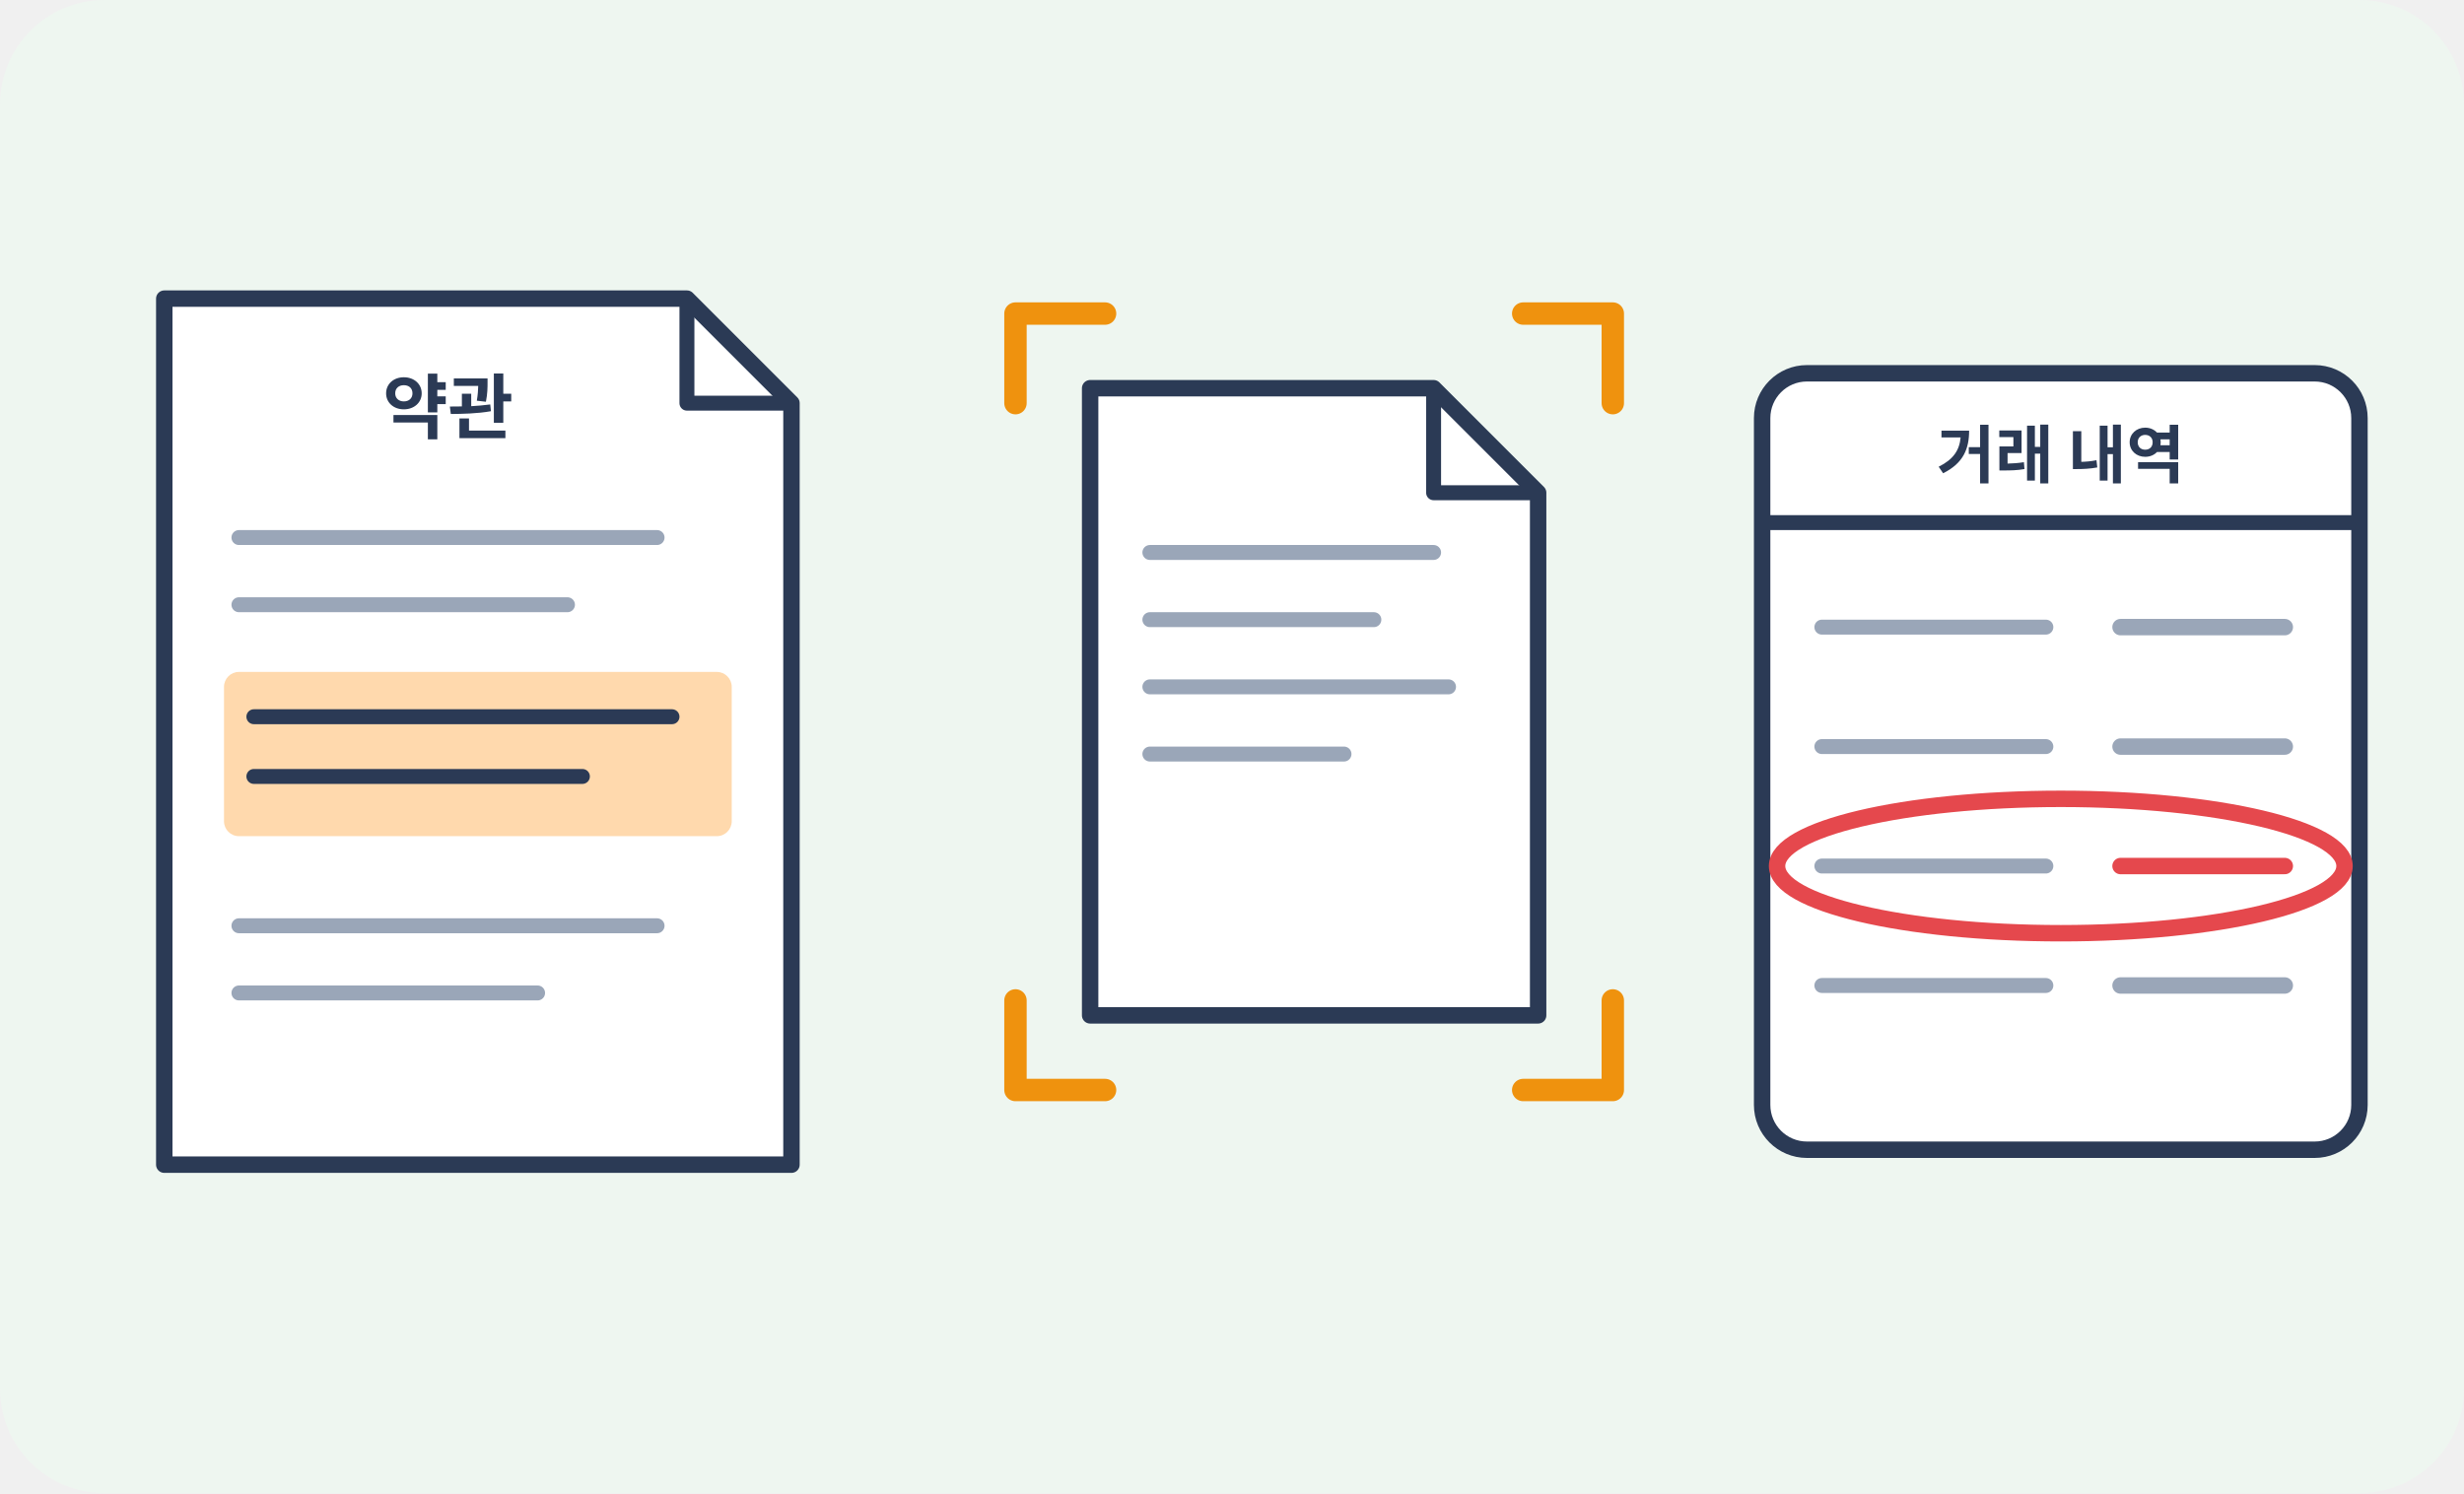
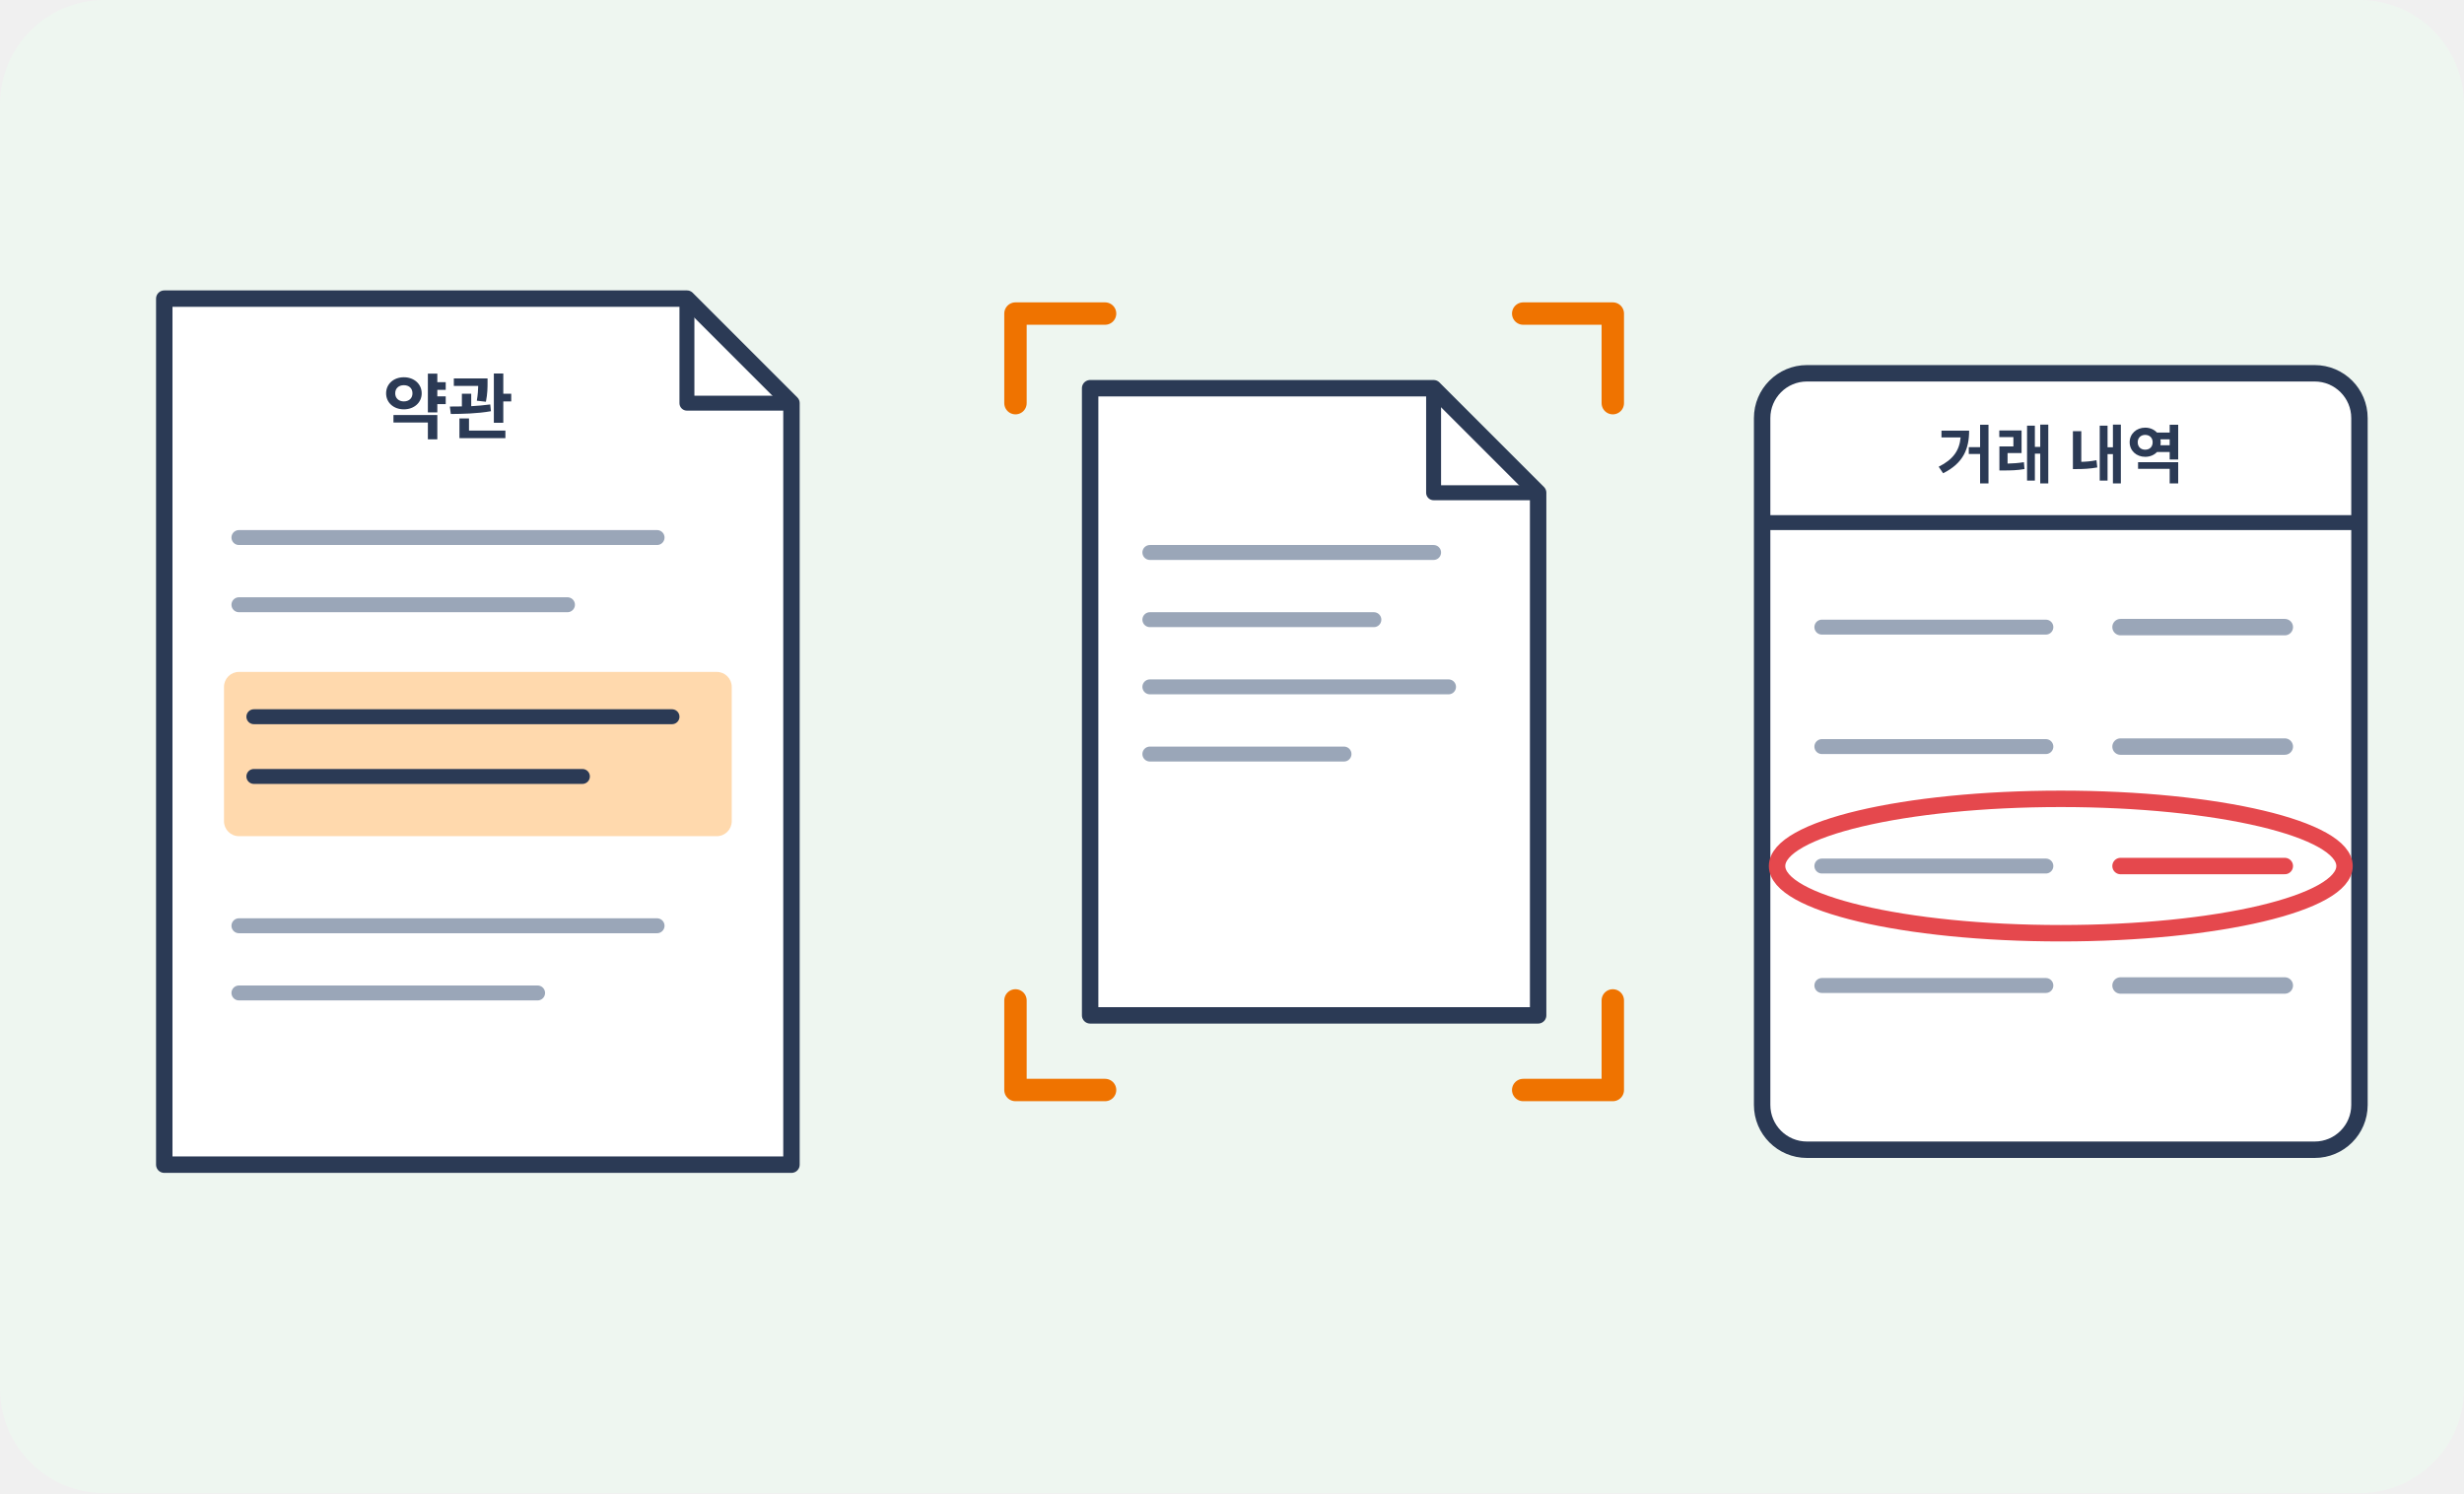
<svg xmlns="http://www.w3.org/2000/svg" viewBox="0 0 330 200">
  <rect width="330" height="200" rx="14" fill="#eef6f0" />
  <path d="M22 40 H92 L106 54 V156 H22 Z" fill="#fff" stroke="#2b3a55" stroke-width="2.2" stroke-linejoin="round" />
  <path d="M92 40 V54 H106" fill="none" stroke="#2b3a55" stroke-width="2" stroke-linecap="round" stroke-linejoin="round" />
  <text x="60.0" y="58" text-anchor="middle" font-size="9.5" font-weight="800" fill="#2b3a55" font-family="Pretendard,'Noto Sans KR','Apple SD Gothic Neo',sans-serif">약관</text>
  <path d="M32 72 h56" fill="none" stroke="#9aa6b8" stroke-width="2" stroke-linecap="round" stroke-linejoin="round" />
  <path d="M32 81 h44" fill="none" stroke="#9aa6b8" stroke-width="2" stroke-linecap="round" stroke-linejoin="round" />
  <rect x="30" y="90" width="68" height="22" rx="2" fill="#ffd9ad" />
  <path d="M34 96 h56" fill="none" stroke="#2b3a55" stroke-width="2" stroke-linecap="round" stroke-linejoin="round" />
  <path d="M34 104 h44" fill="none" stroke="#2b3a55" stroke-width="2" stroke-linecap="round" stroke-linejoin="round" />
  <path d="M32 124 h56" fill="none" stroke="#9aa6b8" stroke-width="2" stroke-linecap="round" stroke-linejoin="round" />
  <path d="M32 133 h40" fill="none" stroke="#9aa6b8" stroke-width="2" stroke-linecap="round" stroke-linejoin="round" />
  <path d="M146 52 H192 L206 66 V136 H146 Z" fill="#fff" stroke="#2b3a55" stroke-width="2.2" stroke-linejoin="round" />
  <path d="M192 52 V66 H206" fill="none" stroke="#2b3a55" stroke-width="2" stroke-linecap="round" stroke-linejoin="round" />
  <path d="M154 74 h38" fill="none" stroke="#9aa6b8" stroke-width="2" stroke-linecap="round" stroke-linejoin="round" />
  <path d="M154 83 h30" fill="none" stroke="#9aa6b8" stroke-width="2" stroke-linecap="round" stroke-linejoin="round" />
  <path d="M154 92 h40" fill="none" stroke="#9aa6b8" stroke-width="2" stroke-linecap="round" stroke-linejoin="round" />
  <path d="M154 101 h26" fill="none" stroke="#9aa6b8" stroke-width="2" stroke-linecap="round" stroke-linejoin="round" />
-   <path d="M136 54 V42 H148" fill="none" stroke="#ef920e" stroke-width="3" stroke-linecap="round" stroke-linejoin="round" />
-   <path d="M204 42 H216 V54" fill="none" stroke="#ef920e" stroke-width="3" stroke-linecap="round" stroke-linejoin="round" />
-   <path d="M136 134 V146 H148" fill="none" stroke="#ef920e" stroke-width="3" stroke-linecap="round" stroke-linejoin="round" />
-   <path d="M204 146 H216 V134" fill="none" stroke="#ef920e" stroke-width="3" stroke-linecap="round" stroke-linejoin="round" />
+   <path d="M136 54 V42 H148" fill="none" stroke="#ef7300" stroke-width="3" stroke-linecap="round" stroke-linejoin="round" />
+   <path d="M204 42 H216 V54" fill="none" stroke="#ef7300" stroke-width="3" stroke-linecap="round" stroke-linejoin="round" />
+   <path d="M136 134 V146 H148" fill="none" stroke="#ef7300" stroke-width="3" stroke-linecap="round" stroke-linejoin="round" />
+   <path d="M204 146 H216 V134" fill="none" stroke="#ef7300" stroke-width="3" stroke-linecap="round" stroke-linejoin="round" />
  <rect x="236" y="50" width="80" height="104" rx="6" fill="#fff" stroke="#2b3a55" stroke-width="2.2" />
  <path d="M236 70 H316" fill="none" stroke="#2b3a55" stroke-width="2" stroke-linecap="round" stroke-linejoin="round" />
  <text x="276" y="64" text-anchor="middle" font-size="8.5" font-weight="800" fill="#2b3a55" font-family="Pretendard,'Noto Sans KR','Apple SD Gothic Neo',sans-serif">거래 내역</text>
  <path d="M244 84 h30" fill="none" stroke="#9aa6b8" stroke-width="2" stroke-linecap="round" stroke-linejoin="round" />
  <path d="M284 84 h22" fill="none" stroke="#9aa6b8" stroke-width="2.2" stroke-linecap="round" stroke-linejoin="round" />
  <path d="M244 100 h30" fill="none" stroke="#9aa6b8" stroke-width="2" stroke-linecap="round" stroke-linejoin="round" />
  <path d="M284 100 h22" fill="none" stroke="#9aa6b8" stroke-width="2.2" stroke-linecap="round" stroke-linejoin="round" />
  <path d="M244 116 h30" fill="none" stroke="#9aa6b8" stroke-width="2" stroke-linecap="round" stroke-linejoin="round" />
  <path d="M284 116 h22" fill="none" stroke="#e5484d" stroke-width="2.2" stroke-linecap="round" stroke-linejoin="round" />
  <path d="M244 132 h30" fill="none" stroke="#9aa6b8" stroke-width="2" stroke-linecap="round" stroke-linejoin="round" />
  <path d="M284 132 h22" fill="none" stroke="#9aa6b8" stroke-width="2.2" stroke-linecap="round" stroke-linejoin="round" />
  <ellipse cx="276" cy="116" rx="38" ry="9" fill="none" stroke="#e5484d" stroke-width="2.2" />
</svg>
